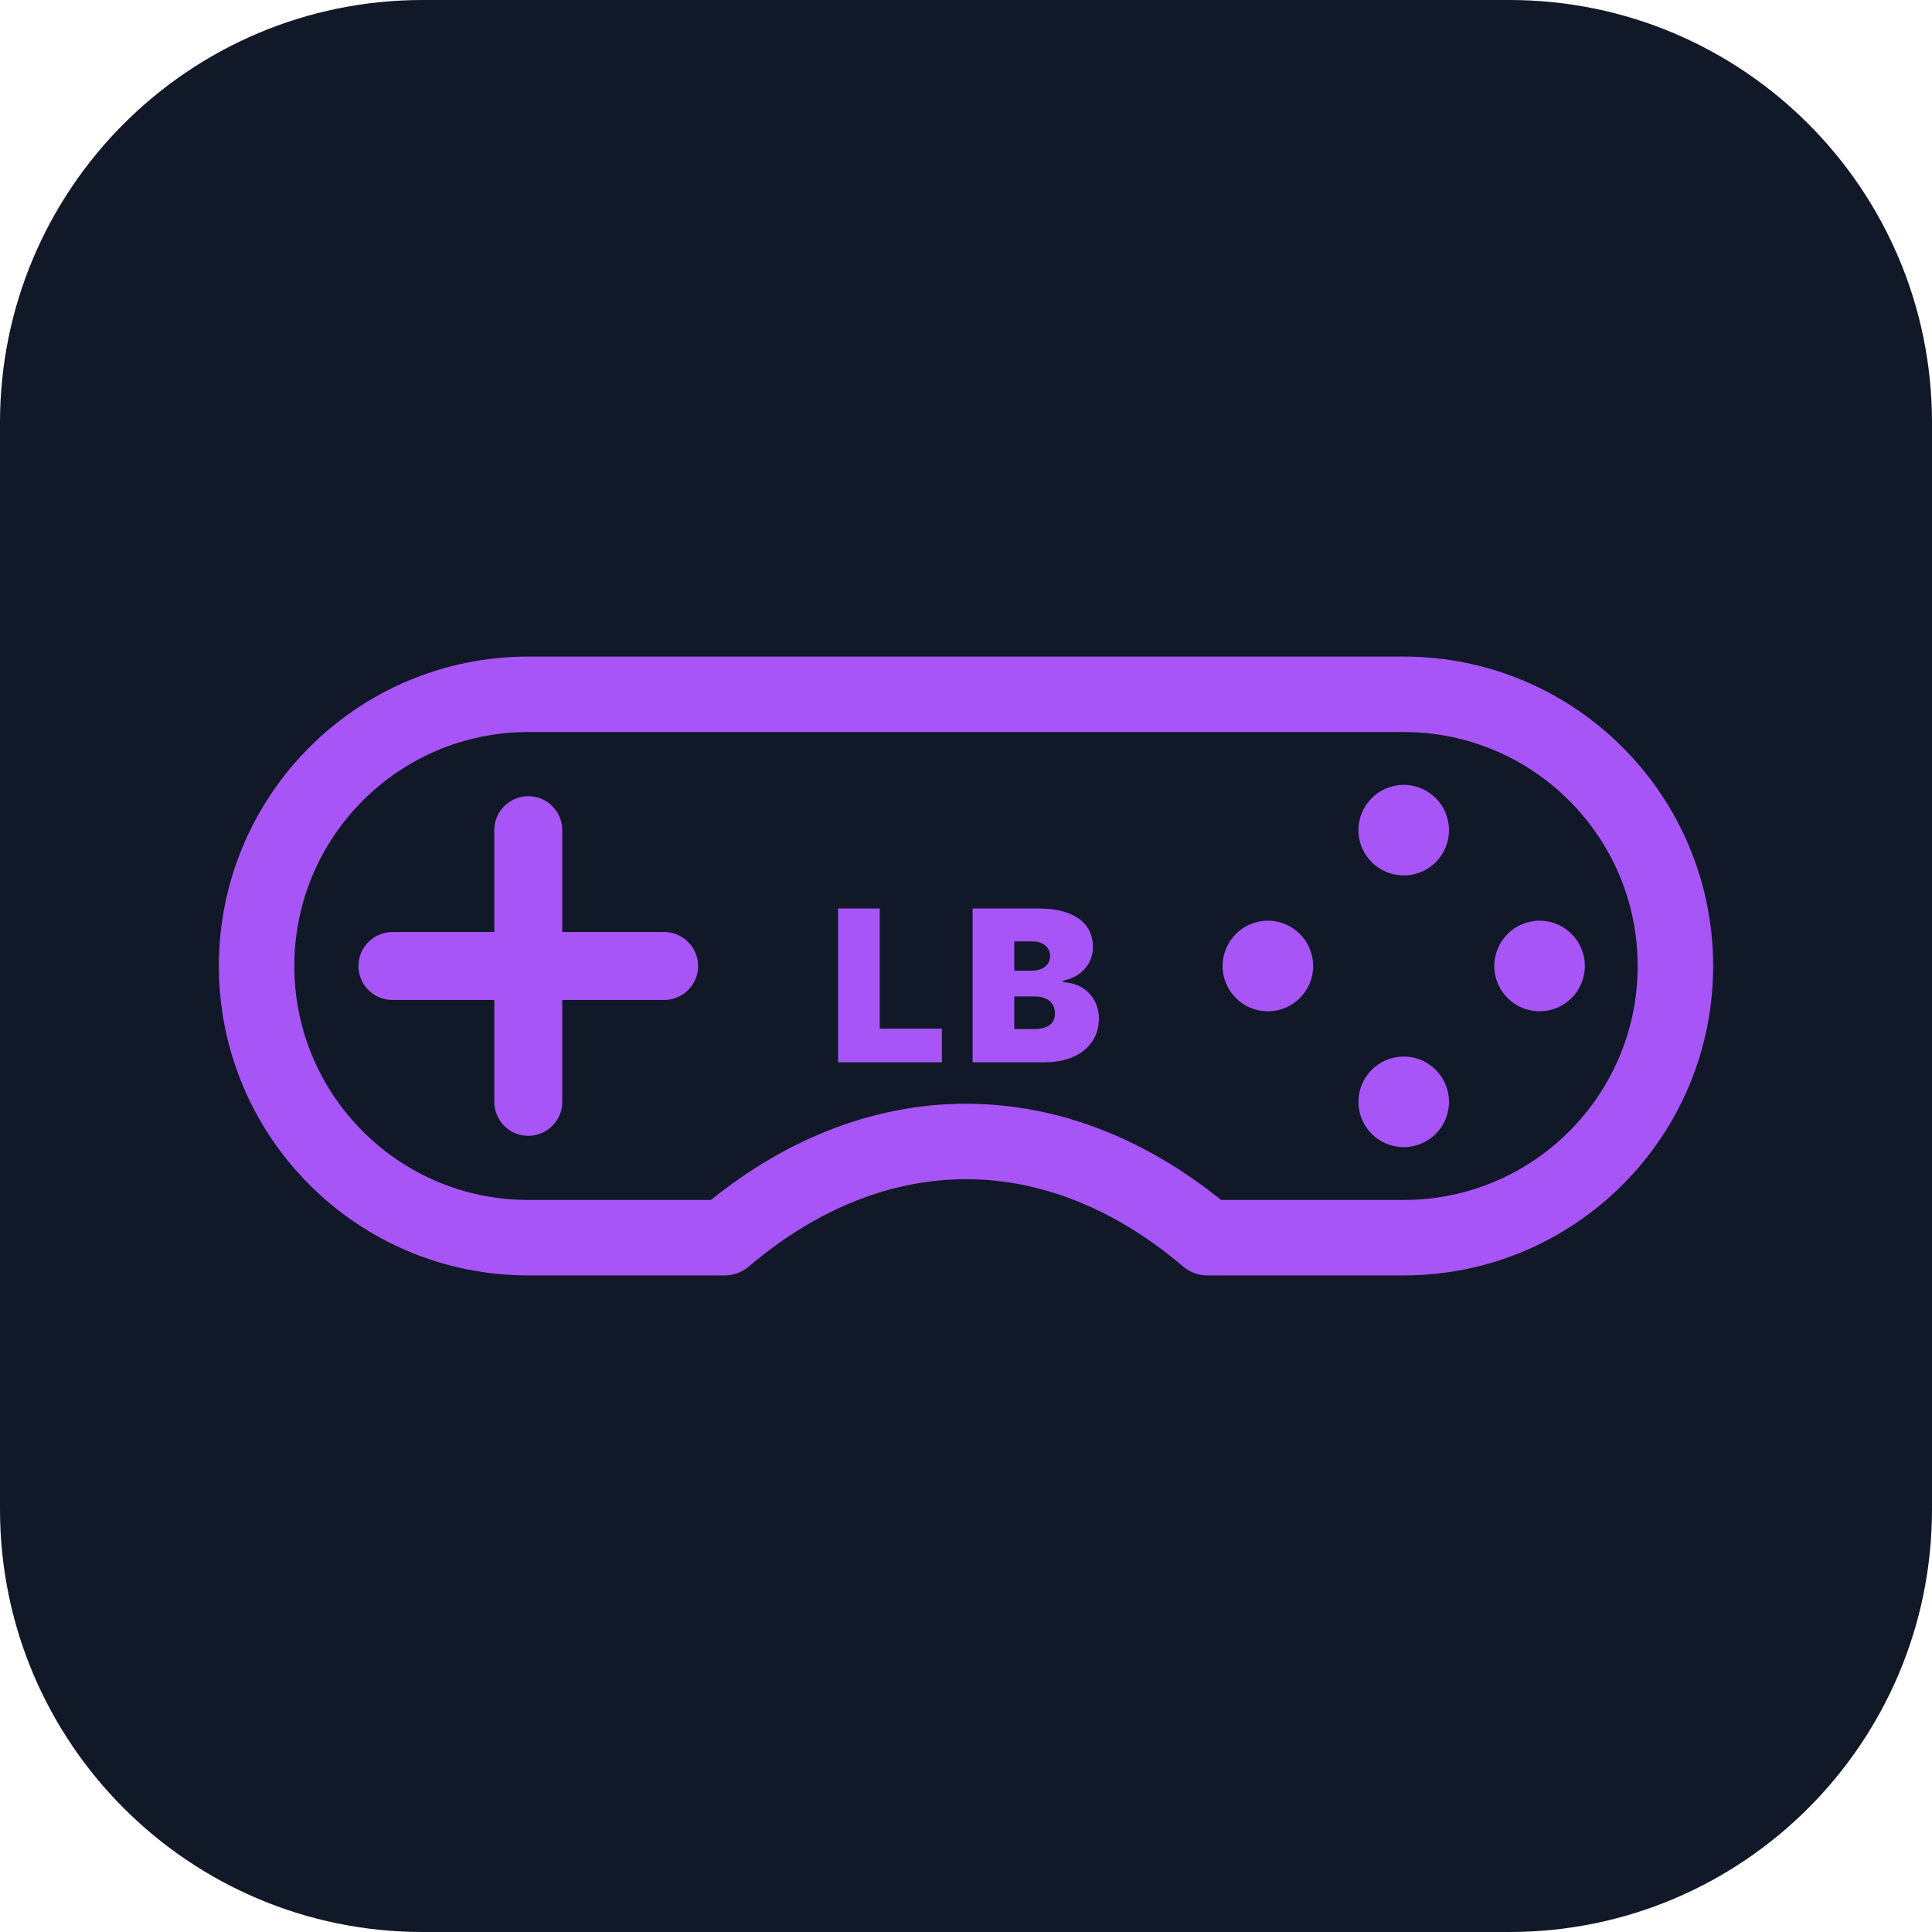
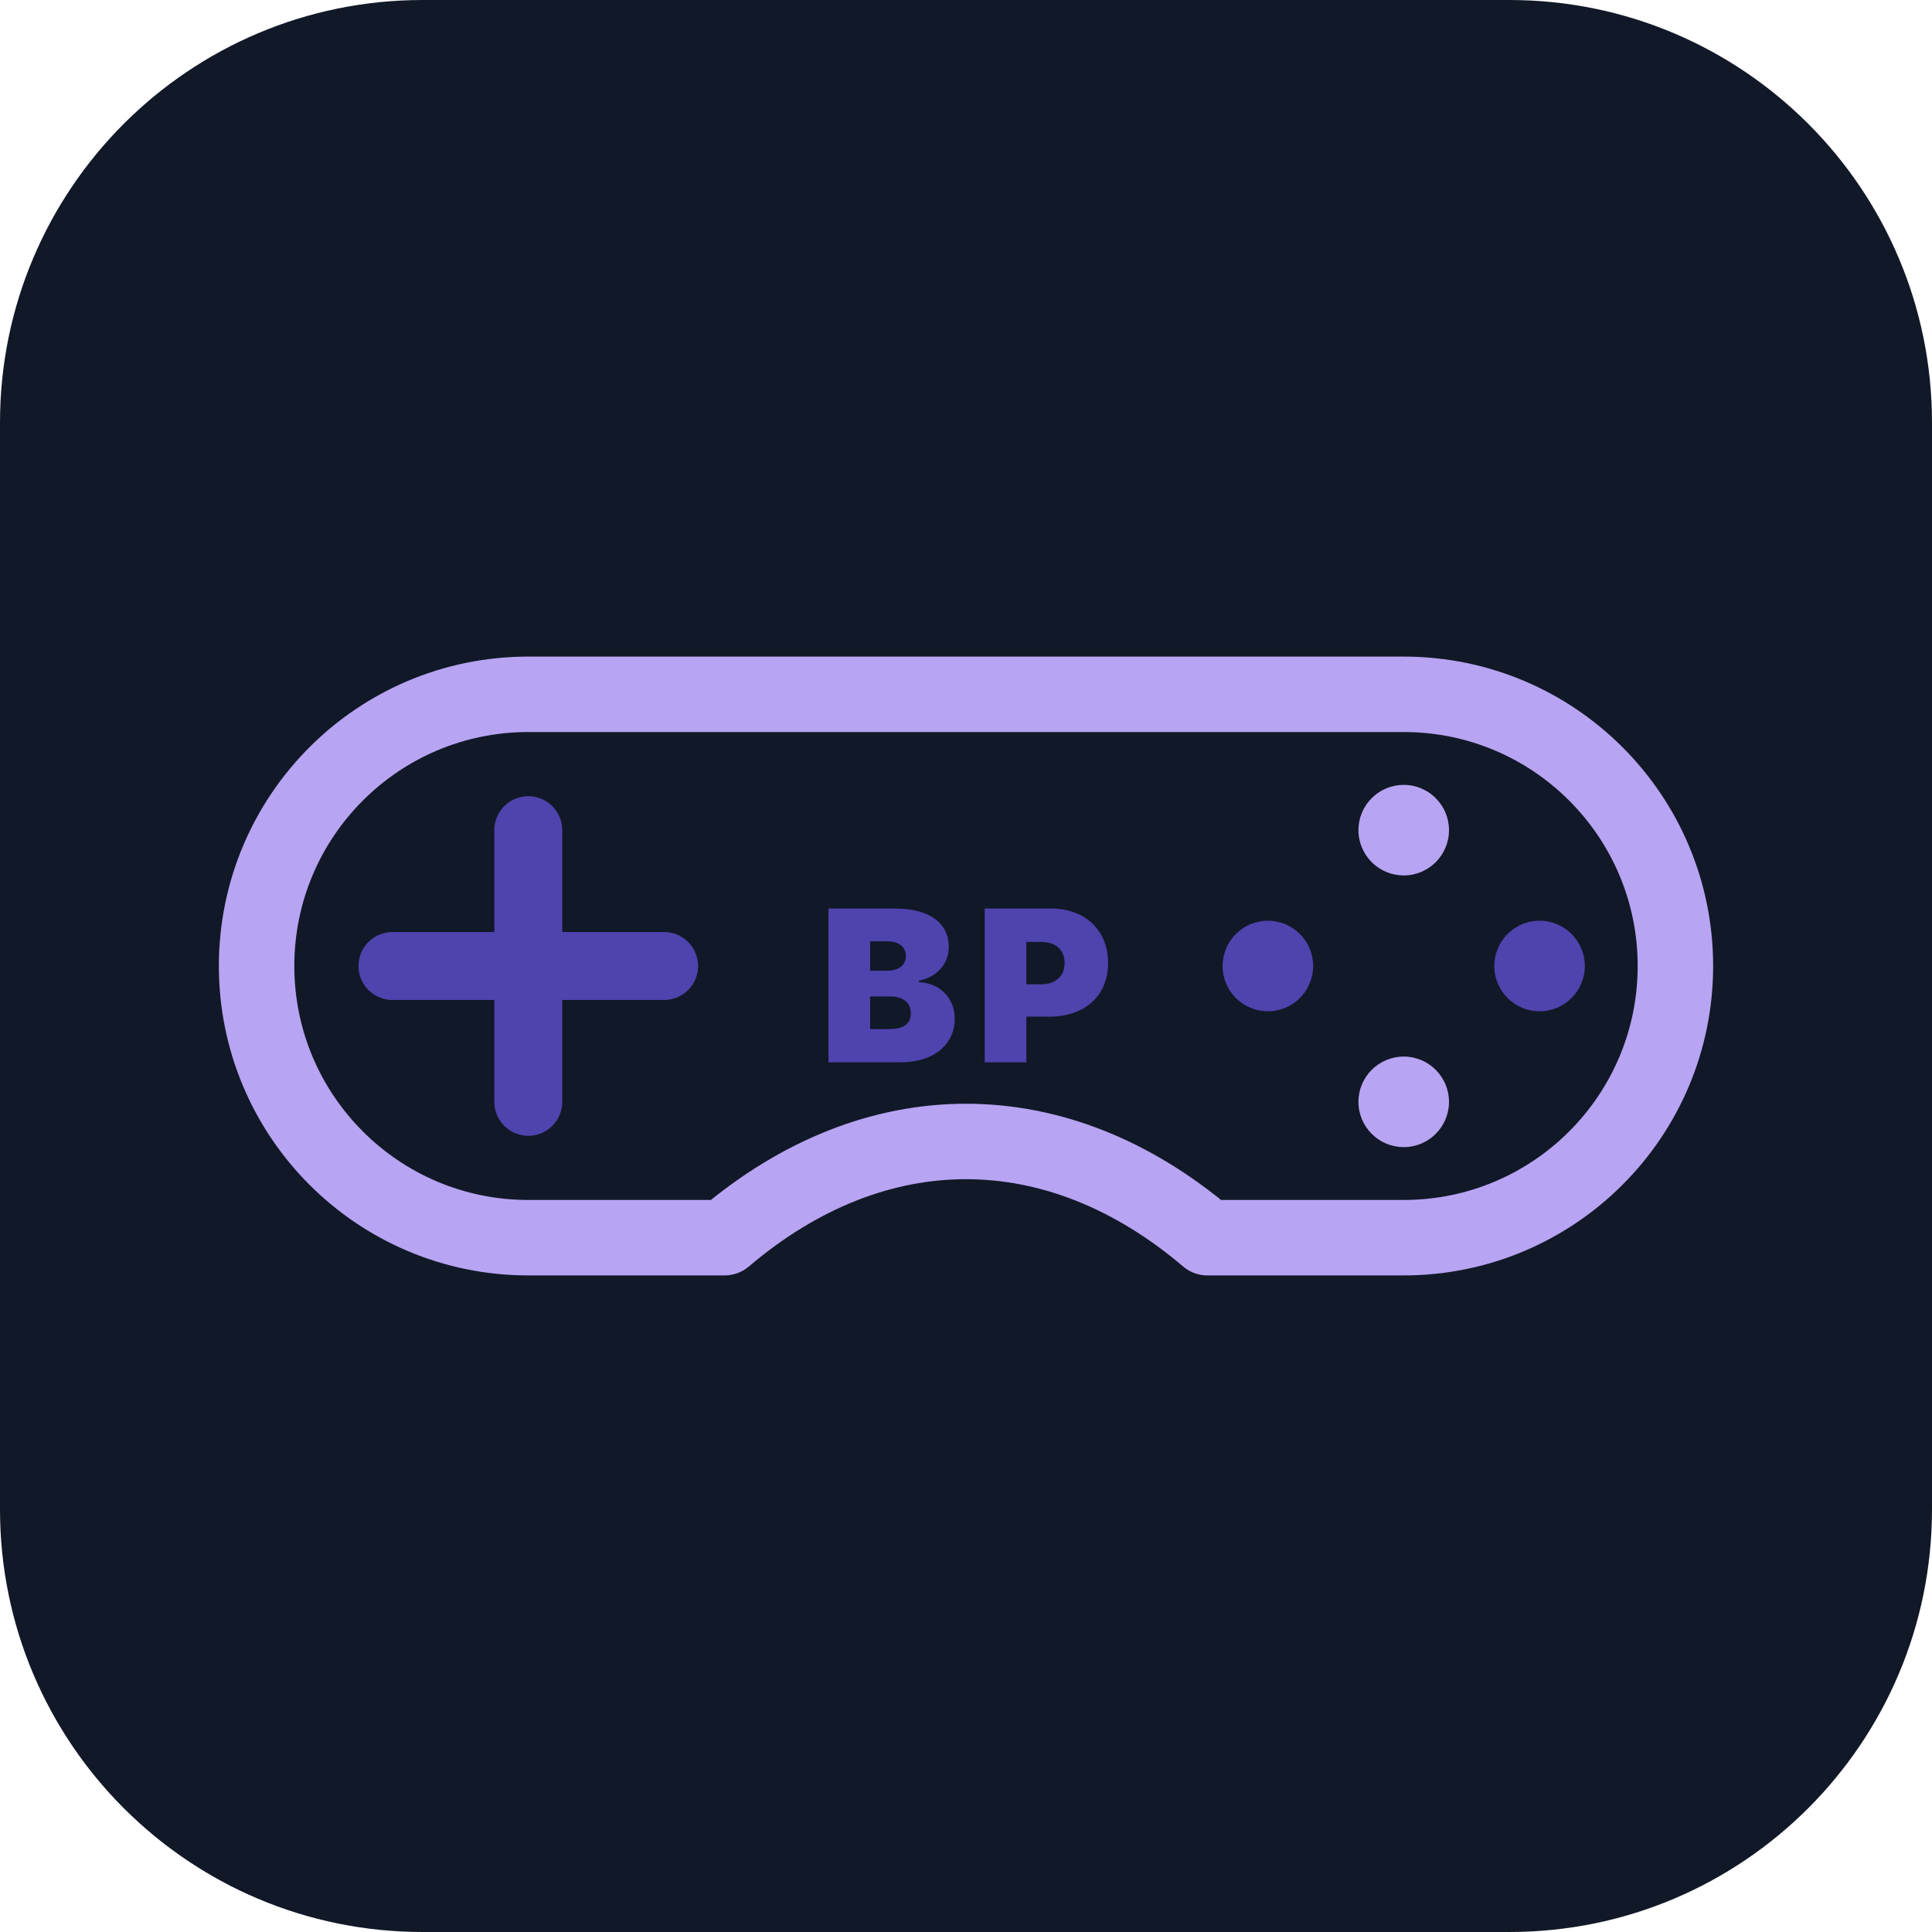
<svg xmlns="http://www.w3.org/2000/svg" viewBox="0 0 512 512" width="512" height="512">
  <rect width="512" height="512" rx="112" fill="#111827" />
-   <path d="M 140 184 L 372 184 A 72 72 0 0 1 444 256 A 72 72 0 0 1 372 328 L 320 328 C 280 294 232 294 192 328 L 140 328 A 72 72 0 0 1 68 256 A 72 72 0 0 1 140 184 Z" fill="none" stroke="#A855F7" stroke-width="20" stroke-linejoin="round" />
-   <path d="M 140 220 L 140 292 M 104 256 L 176 256" stroke="#A855F7" stroke-width="18" stroke-linecap="round" />
-   <circle cx="372" cy="220" r="12" fill="#A855F7" />
-   <circle cx="372" cy="292" r="12" fill="#A855F7" />
-   <circle cx="336" cy="256" r="12" fill="#A855F7" />
-   <circle cx="408" cy="256" r="12" fill="#A855F7" />
-   <text x="256" y="260" font-family="'Inter', system-ui, sans-serif" font-weight="900" font-size="56" fill="#A855F7" text-anchor="middle" dominant-baseline="middle" letter-spacing="4">LB</text>
+   <path d="M 140 184 L 372 184 A 72 72 0 0 1 444 256 A 72 72 0 0 1 372 328 L 320 328 C 280 294 232 294 192 328 L 140 328 A 72 72 0 0 1 68 256 A 72 72 0 0 1 140 184 Z" fill="none" stroke="#b7a4f2" stroke-width="20" stroke-linejoin="round" />
+   <path d="M 140 220 L 140 292 M 104 256 L 176 256" stroke="#4F43AE" stroke-width="18" stroke-linecap="round" />
+   <circle cx="372" cy="220" r="12" fill="#b7a4f2" />
+   <circle cx="372" cy="292" r="12" fill="#b7a4f2" />
+   <circle cx="336" cy="256" r="12" fill="#4F43AE" />
+   <circle cx="408" cy="256" r="12" fill="#4F43AE" />
+   <text x="256" y="260" font-family="'Inter', system-ui, sans-serif" font-weight="900" font-size="56" fill="#4F43AE" text-anchor="middle" dominant-baseline="middle" letter-spacing="4">BP</text>
</svg>
